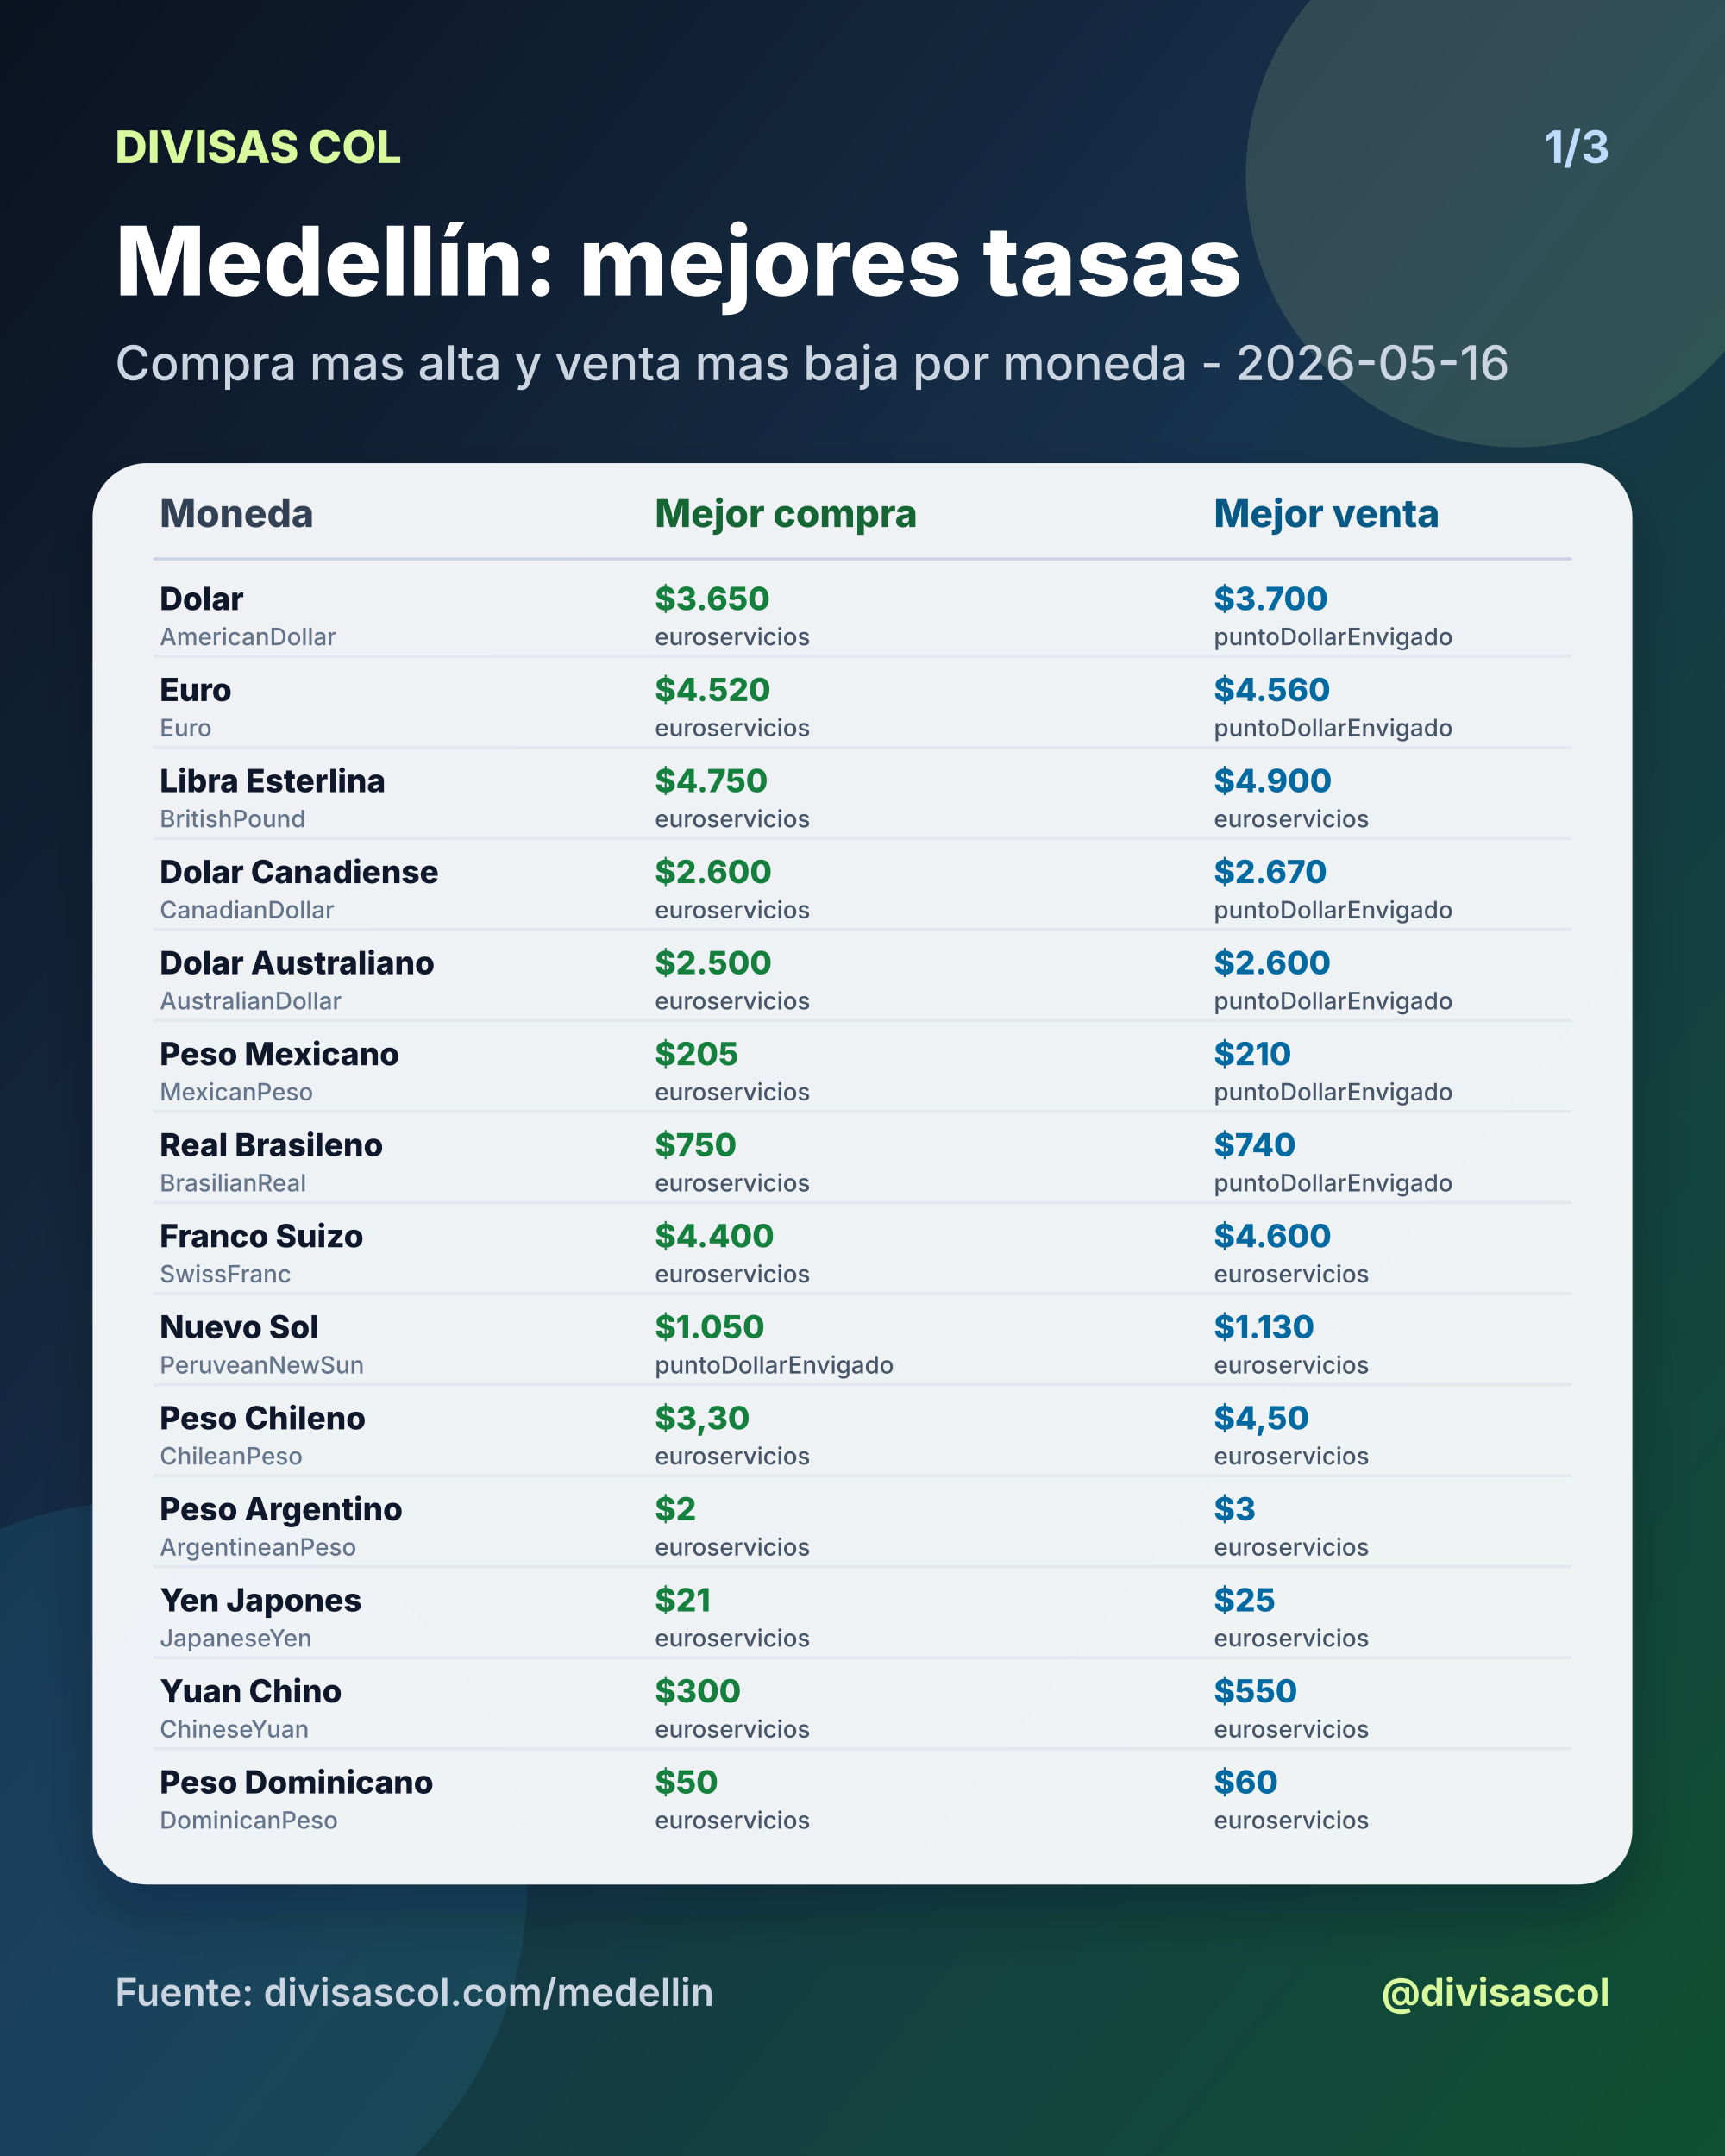
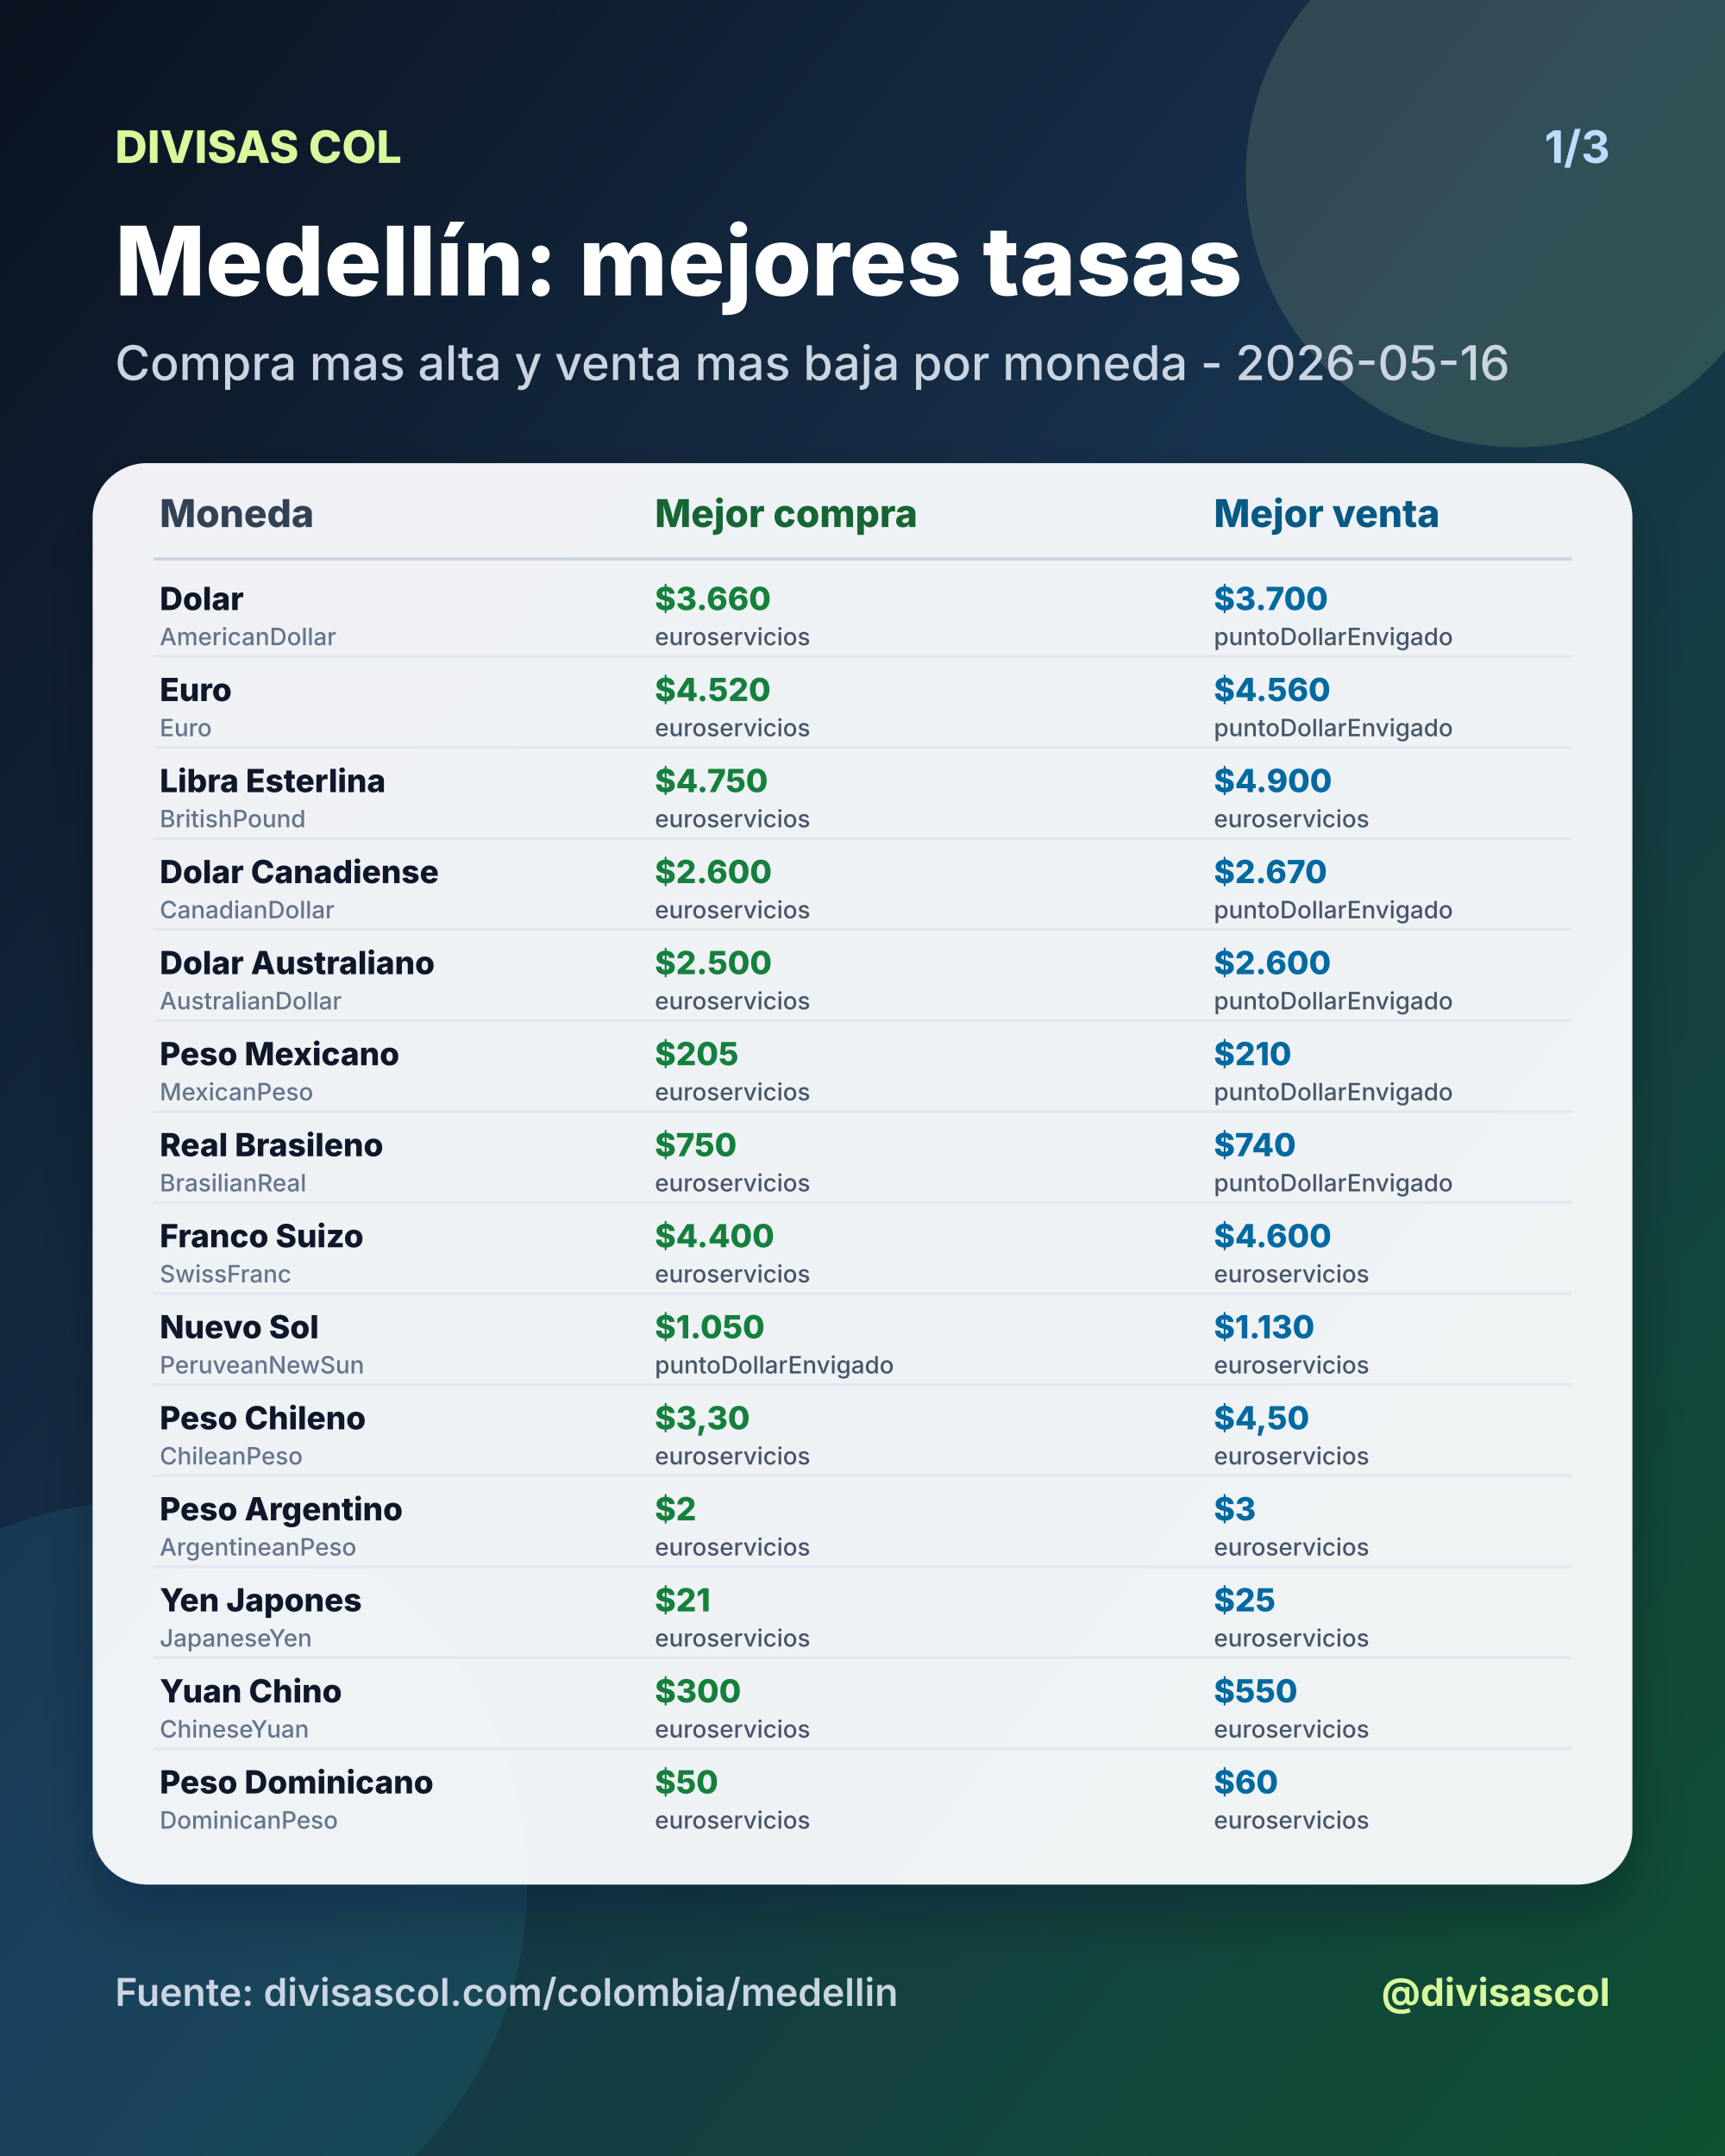
<svg xmlns="http://www.w3.org/2000/svg" width="1080" height="1350" viewBox="0 0 1080 1350">
  <defs>
    <linearGradient id="bg" x1="0" y1="0" x2="1" y2="1">
      <stop offset="0%" stop-color="#0b1220" />
      <stop offset="46%" stop-color="#17324d" />
      <stop offset="100%" stop-color="#0f5132" />
    </linearGradient>
    <filter id="shadow" x="-20%" y="-20%" width="140%" height="140%">
      <feDropShadow dx="0" dy="18" stdDeviation="18" flood-color="#020617" flood-opacity="0.28" />
    </filter>
  </defs>
  <rect width="1080" height="1350" fill="url(#bg)" />
  <circle cx="950" cy="110" r="170" fill="#d9f99d" opacity="0.14" />
  <circle cx="90" cy="1180" r="240" fill="#38bdf8" opacity="0.10" />
  <text x="72" y="102" fill="#d9f99d" font-size="28" font-family="Inter, Arial, sans-serif" font-weight="800" text-anchor="start">DIVISAS COL</text>
  <text x="1008" y="102" fill="#bfdbfe" font-size="28" font-family="Inter, Arial, sans-serif" font-weight="700" text-anchor="end">1/3</text>
  <text x="72" y="185" fill="#ffffff" font-size="60" font-family="Inter, Arial, sans-serif" font-weight="800" text-anchor="start">Medellín: mejores tasas</text>
  <text x="72" y="238" fill="#cbd5e1" font-size="30" font-family="Inter, Arial, sans-serif" font-weight="500" text-anchor="start">Compra mas alta y venta mas baja por moneda - 2026-05-16</text>
  <rect x="58" y="290" width="964" height="890" rx="34" fill="#f8fafc" opacity="0.96" filter="url(#shadow)" />
  <text x="100" y="330" fill="#334155" font-size="24" font-family="Inter, Arial, sans-serif" font-weight="800" text-anchor="start">Moneda</text>
  <text x="410" y="330" fill="#166534" font-size="24" font-family="Inter, Arial, sans-serif" font-weight="800" text-anchor="start">Mejor compra</text>
  <text x="760" y="330" fill="#075985" font-size="24" font-family="Inter, Arial, sans-serif" font-weight="800" text-anchor="start">Mejor venta</text>
  <line x1="96" y1="350" x2="984" y2="350" stroke="#cbd5e1" stroke-width="2" />
  <text x="100" y="382" fill="#0f172a" font-size="20" font-family="Inter, Arial, sans-serif" font-weight="800" text-anchor="start">Dolar</text>
  <text x="100" y="404" fill="#64748b" font-size="15" font-family="Inter, Arial, sans-serif" font-weight="500" text-anchor="start">AmericanDollar</text>
-   <text x="410" y="382" fill="#15803d" font-size="20" font-family="Inter, Arial, sans-serif" font-weight="800" text-anchor="start">$3.650</text>
+   <text x="410" y="382" fill="#15803d" font-size="20" font-family="Inter, Arial, sans-serif" font-weight="800" text-anchor="start">$3.660</text>
  <text x="410" y="404" fill="#475569" font-size="15" font-family="Inter, Arial, sans-serif" font-weight="500" text-anchor="start">euroservicios</text>
  <text x="760" y="382" fill="#0369a1" font-size="20" font-family="Inter, Arial, sans-serif" font-weight="800" text-anchor="start">$3.700</text>
  <text x="760" y="404" fill="#475569" font-size="15" font-family="Inter, Arial, sans-serif" font-weight="500" text-anchor="start">puntoDollarEnvigado</text>
  <line x1="96" y1="411" x2="984" y2="411" stroke="#e2e8f0" stroke-width="2" />
  <text x="100" y="439" fill="#0f172a" font-size="20" font-family="Inter, Arial, sans-serif" font-weight="800" text-anchor="start">Euro</text>
  <text x="100" y="461" fill="#64748b" font-size="15" font-family="Inter, Arial, sans-serif" font-weight="500" text-anchor="start">Euro</text>
  <text x="410" y="439" fill="#15803d" font-size="20" font-family="Inter, Arial, sans-serif" font-weight="800" text-anchor="start">$4.520</text>
  <text x="410" y="461" fill="#475569" font-size="15" font-family="Inter, Arial, sans-serif" font-weight="500" text-anchor="start">euroservicios</text>
  <text x="760" y="439" fill="#0369a1" font-size="20" font-family="Inter, Arial, sans-serif" font-weight="800" text-anchor="start">$4.560</text>
  <text x="760" y="461" fill="#475569" font-size="15" font-family="Inter, Arial, sans-serif" font-weight="500" text-anchor="start">puntoDollarEnvigado</text>
  <line x1="96" y1="468" x2="984" y2="468" stroke="#e2e8f0" stroke-width="2" />
  <text x="100" y="496" fill="#0f172a" font-size="20" font-family="Inter, Arial, sans-serif" font-weight="800" text-anchor="start">Libra Esterlina</text>
  <text x="100" y="518" fill="#64748b" font-size="15" font-family="Inter, Arial, sans-serif" font-weight="500" text-anchor="start">BritishPound</text>
  <text x="410" y="496" fill="#15803d" font-size="20" font-family="Inter, Arial, sans-serif" font-weight="800" text-anchor="start">$4.750</text>
  <text x="410" y="518" fill="#475569" font-size="15" font-family="Inter, Arial, sans-serif" font-weight="500" text-anchor="start">euroservicios</text>
  <text x="760" y="496" fill="#0369a1" font-size="20" font-family="Inter, Arial, sans-serif" font-weight="800" text-anchor="start">$4.900</text>
  <text x="760" y="518" fill="#475569" font-size="15" font-family="Inter, Arial, sans-serif" font-weight="500" text-anchor="start">euroservicios</text>
  <line x1="96" y1="525" x2="984" y2="525" stroke="#e2e8f0" stroke-width="2" />
  <text x="100" y="553" fill="#0f172a" font-size="20" font-family="Inter, Arial, sans-serif" font-weight="800" text-anchor="start">Dolar Canadiense</text>
  <text x="100" y="575" fill="#64748b" font-size="15" font-family="Inter, Arial, sans-serif" font-weight="500" text-anchor="start">CanadianDollar</text>
  <text x="410" y="553" fill="#15803d" font-size="20" font-family="Inter, Arial, sans-serif" font-weight="800" text-anchor="start">$2.600</text>
  <text x="410" y="575" fill="#475569" font-size="15" font-family="Inter, Arial, sans-serif" font-weight="500" text-anchor="start">euroservicios</text>
  <text x="760" y="553" fill="#0369a1" font-size="20" font-family="Inter, Arial, sans-serif" font-weight="800" text-anchor="start">$2.670</text>
  <text x="760" y="575" fill="#475569" font-size="15" font-family="Inter, Arial, sans-serif" font-weight="500" text-anchor="start">puntoDollarEnvigado</text>
  <line x1="96" y1="582" x2="984" y2="582" stroke="#e2e8f0" stroke-width="2" />
  <text x="100" y="610" fill="#0f172a" font-size="20" font-family="Inter, Arial, sans-serif" font-weight="800" text-anchor="start">Dolar Australiano</text>
  <text x="100" y="632" fill="#64748b" font-size="15" font-family="Inter, Arial, sans-serif" font-weight="500" text-anchor="start">AustralianDollar</text>
  <text x="410" y="610" fill="#15803d" font-size="20" font-family="Inter, Arial, sans-serif" font-weight="800" text-anchor="start">$2.500</text>
  <text x="410" y="632" fill="#475569" font-size="15" font-family="Inter, Arial, sans-serif" font-weight="500" text-anchor="start">euroservicios</text>
  <text x="760" y="610" fill="#0369a1" font-size="20" font-family="Inter, Arial, sans-serif" font-weight="800" text-anchor="start">$2.600</text>
  <text x="760" y="632" fill="#475569" font-size="15" font-family="Inter, Arial, sans-serif" font-weight="500" text-anchor="start">puntoDollarEnvigado</text>
  <line x1="96" y1="639" x2="984" y2="639" stroke="#e2e8f0" stroke-width="2" />
  <text x="100" y="667" fill="#0f172a" font-size="20" font-family="Inter, Arial, sans-serif" font-weight="800" text-anchor="start">Peso Mexicano</text>
  <text x="100" y="689" fill="#64748b" font-size="15" font-family="Inter, Arial, sans-serif" font-weight="500" text-anchor="start">MexicanPeso</text>
  <text x="410" y="667" fill="#15803d" font-size="20" font-family="Inter, Arial, sans-serif" font-weight="800" text-anchor="start">$205</text>
  <text x="410" y="689" fill="#475569" font-size="15" font-family="Inter, Arial, sans-serif" font-weight="500" text-anchor="start">euroservicios</text>
  <text x="760" y="667" fill="#0369a1" font-size="20" font-family="Inter, Arial, sans-serif" font-weight="800" text-anchor="start">$210</text>
  <text x="760" y="689" fill="#475569" font-size="15" font-family="Inter, Arial, sans-serif" font-weight="500" text-anchor="start">puntoDollarEnvigado</text>
  <line x1="96" y1="696" x2="984" y2="696" stroke="#e2e8f0" stroke-width="2" />
  <text x="100" y="724" fill="#0f172a" font-size="20" font-family="Inter, Arial, sans-serif" font-weight="800" text-anchor="start">Real Brasileno</text>
  <text x="100" y="746" fill="#64748b" font-size="15" font-family="Inter, Arial, sans-serif" font-weight="500" text-anchor="start">BrasilianReal</text>
  <text x="410" y="724" fill="#15803d" font-size="20" font-family="Inter, Arial, sans-serif" font-weight="800" text-anchor="start">$750</text>
  <text x="410" y="746" fill="#475569" font-size="15" font-family="Inter, Arial, sans-serif" font-weight="500" text-anchor="start">euroservicios</text>
  <text x="760" y="724" fill="#0369a1" font-size="20" font-family="Inter, Arial, sans-serif" font-weight="800" text-anchor="start">$740</text>
  <text x="760" y="746" fill="#475569" font-size="15" font-family="Inter, Arial, sans-serif" font-weight="500" text-anchor="start">puntoDollarEnvigado</text>
  <line x1="96" y1="753" x2="984" y2="753" stroke="#e2e8f0" stroke-width="2" />
  <text x="100" y="781" fill="#0f172a" font-size="20" font-family="Inter, Arial, sans-serif" font-weight="800" text-anchor="start">Franco Suizo</text>
  <text x="100" y="803" fill="#64748b" font-size="15" font-family="Inter, Arial, sans-serif" font-weight="500" text-anchor="start">SwissFranc</text>
  <text x="410" y="781" fill="#15803d" font-size="20" font-family="Inter, Arial, sans-serif" font-weight="800" text-anchor="start">$4.400</text>
  <text x="410" y="803" fill="#475569" font-size="15" font-family="Inter, Arial, sans-serif" font-weight="500" text-anchor="start">euroservicios</text>
  <text x="760" y="781" fill="#0369a1" font-size="20" font-family="Inter, Arial, sans-serif" font-weight="800" text-anchor="start">$4.600</text>
  <text x="760" y="803" fill="#475569" font-size="15" font-family="Inter, Arial, sans-serif" font-weight="500" text-anchor="start">euroservicios</text>
  <line x1="96" y1="810" x2="984" y2="810" stroke="#e2e8f0" stroke-width="2" />
  <text x="100" y="838" fill="#0f172a" font-size="20" font-family="Inter, Arial, sans-serif" font-weight="800" text-anchor="start">Nuevo Sol</text>
  <text x="100" y="860" fill="#64748b" font-size="15" font-family="Inter, Arial, sans-serif" font-weight="500" text-anchor="start">PeruveanNewSun</text>
  <text x="410" y="838" fill="#15803d" font-size="20" font-family="Inter, Arial, sans-serif" font-weight="800" text-anchor="start">$1.050</text>
  <text x="410" y="860" fill="#475569" font-size="15" font-family="Inter, Arial, sans-serif" font-weight="500" text-anchor="start">puntoDollarEnvigado</text>
  <text x="760" y="838" fill="#0369a1" font-size="20" font-family="Inter, Arial, sans-serif" font-weight="800" text-anchor="start">$1.130</text>
  <text x="760" y="860" fill="#475569" font-size="15" font-family="Inter, Arial, sans-serif" font-weight="500" text-anchor="start">euroservicios</text>
  <line x1="96" y1="867" x2="984" y2="867" stroke="#e2e8f0" stroke-width="2" />
  <text x="100" y="895" fill="#0f172a" font-size="20" font-family="Inter, Arial, sans-serif" font-weight="800" text-anchor="start">Peso Chileno</text>
  <text x="100" y="917" fill="#64748b" font-size="15" font-family="Inter, Arial, sans-serif" font-weight="500" text-anchor="start">ChileanPeso</text>
  <text x="410" y="895" fill="#15803d" font-size="20" font-family="Inter, Arial, sans-serif" font-weight="800" text-anchor="start">$3,30</text>
  <text x="410" y="917" fill="#475569" font-size="15" font-family="Inter, Arial, sans-serif" font-weight="500" text-anchor="start">euroservicios</text>
  <text x="760" y="895" fill="#0369a1" font-size="20" font-family="Inter, Arial, sans-serif" font-weight="800" text-anchor="start">$4,50</text>
  <text x="760" y="917" fill="#475569" font-size="15" font-family="Inter, Arial, sans-serif" font-weight="500" text-anchor="start">euroservicios</text>
  <line x1="96" y1="924" x2="984" y2="924" stroke="#e2e8f0" stroke-width="2" />
  <text x="100" y="952" fill="#0f172a" font-size="20" font-family="Inter, Arial, sans-serif" font-weight="800" text-anchor="start">Peso Argentino</text>
  <text x="100" y="974" fill="#64748b" font-size="15" font-family="Inter, Arial, sans-serif" font-weight="500" text-anchor="start">ArgentineanPeso</text>
  <text x="410" y="952" fill="#15803d" font-size="20" font-family="Inter, Arial, sans-serif" font-weight="800" text-anchor="start">$2</text>
  <text x="410" y="974" fill="#475569" font-size="15" font-family="Inter, Arial, sans-serif" font-weight="500" text-anchor="start">euroservicios</text>
  <text x="760" y="952" fill="#0369a1" font-size="20" font-family="Inter, Arial, sans-serif" font-weight="800" text-anchor="start">$3</text>
  <text x="760" y="974" fill="#475569" font-size="15" font-family="Inter, Arial, sans-serif" font-weight="500" text-anchor="start">euroservicios</text>
  <line x1="96" y1="981" x2="984" y2="981" stroke="#e2e8f0" stroke-width="2" />
  <text x="100" y="1009" fill="#0f172a" font-size="20" font-family="Inter, Arial, sans-serif" font-weight="800" text-anchor="start">Yen Japones</text>
  <text x="100" y="1031" fill="#64748b" font-size="15" font-family="Inter, Arial, sans-serif" font-weight="500" text-anchor="start">JapaneseYen</text>
  <text x="410" y="1009" fill="#15803d" font-size="20" font-family="Inter, Arial, sans-serif" font-weight="800" text-anchor="start">$21</text>
  <text x="410" y="1031" fill="#475569" font-size="15" font-family="Inter, Arial, sans-serif" font-weight="500" text-anchor="start">euroservicios</text>
  <text x="760" y="1009" fill="#0369a1" font-size="20" font-family="Inter, Arial, sans-serif" font-weight="800" text-anchor="start">$25</text>
  <text x="760" y="1031" fill="#475569" font-size="15" font-family="Inter, Arial, sans-serif" font-weight="500" text-anchor="start">euroservicios</text>
  <line x1="96" y1="1038" x2="984" y2="1038" stroke="#e2e8f0" stroke-width="2" />
  <text x="100" y="1066" fill="#0f172a" font-size="20" font-family="Inter, Arial, sans-serif" font-weight="800" text-anchor="start">Yuan Chino</text>
  <text x="100" y="1088" fill="#64748b" font-size="15" font-family="Inter, Arial, sans-serif" font-weight="500" text-anchor="start">ChineseYuan</text>
  <text x="410" y="1066" fill="#15803d" font-size="20" font-family="Inter, Arial, sans-serif" font-weight="800" text-anchor="start">$300</text>
  <text x="410" y="1088" fill="#475569" font-size="15" font-family="Inter, Arial, sans-serif" font-weight="500" text-anchor="start">euroservicios</text>
  <text x="760" y="1066" fill="#0369a1" font-size="20" font-family="Inter, Arial, sans-serif" font-weight="800" text-anchor="start">$550</text>
  <text x="760" y="1088" fill="#475569" font-size="15" font-family="Inter, Arial, sans-serif" font-weight="500" text-anchor="start">euroservicios</text>
  <line x1="96" y1="1095" x2="984" y2="1095" stroke="#e2e8f0" stroke-width="2" />
  <text x="100" y="1123" fill="#0f172a" font-size="20" font-family="Inter, Arial, sans-serif" font-weight="800" text-anchor="start">Peso Dominicano</text>
  <text x="100" y="1145" fill="#64748b" font-size="15" font-family="Inter, Arial, sans-serif" font-weight="500" text-anchor="start">DominicanPeso</text>
  <text x="410" y="1123" fill="#15803d" font-size="20" font-family="Inter, Arial, sans-serif" font-weight="800" text-anchor="start">$50</text>
  <text x="410" y="1145" fill="#475569" font-size="15" font-family="Inter, Arial, sans-serif" font-weight="500" text-anchor="start">euroservicios</text>
  <text x="760" y="1123" fill="#0369a1" font-size="20" font-family="Inter, Arial, sans-serif" font-weight="800" text-anchor="start">$60</text>
  <text x="760" y="1145" fill="#475569" font-size="15" font-family="Inter, Arial, sans-serif" font-weight="500" text-anchor="start">euroservicios</text>
-   <text x="72" y="1256" fill="#cbd5e1" font-size="24" font-family="Inter, Arial, sans-serif" font-weight="600" text-anchor="start">Fuente: divisascol.com/medellin</text>
+   <text x="72" y="1256" fill="#cbd5e1" font-size="24" font-family="Inter, Arial, sans-serif" font-weight="600" text-anchor="start">Fuente: divisascol.com/colombia/medellin</text>
  <text x="1008" y="1256" fill="#d9f99d" font-size="24" font-family="Inter, Arial, sans-serif" font-weight="700" text-anchor="end">@divisascol</text>
</svg>
